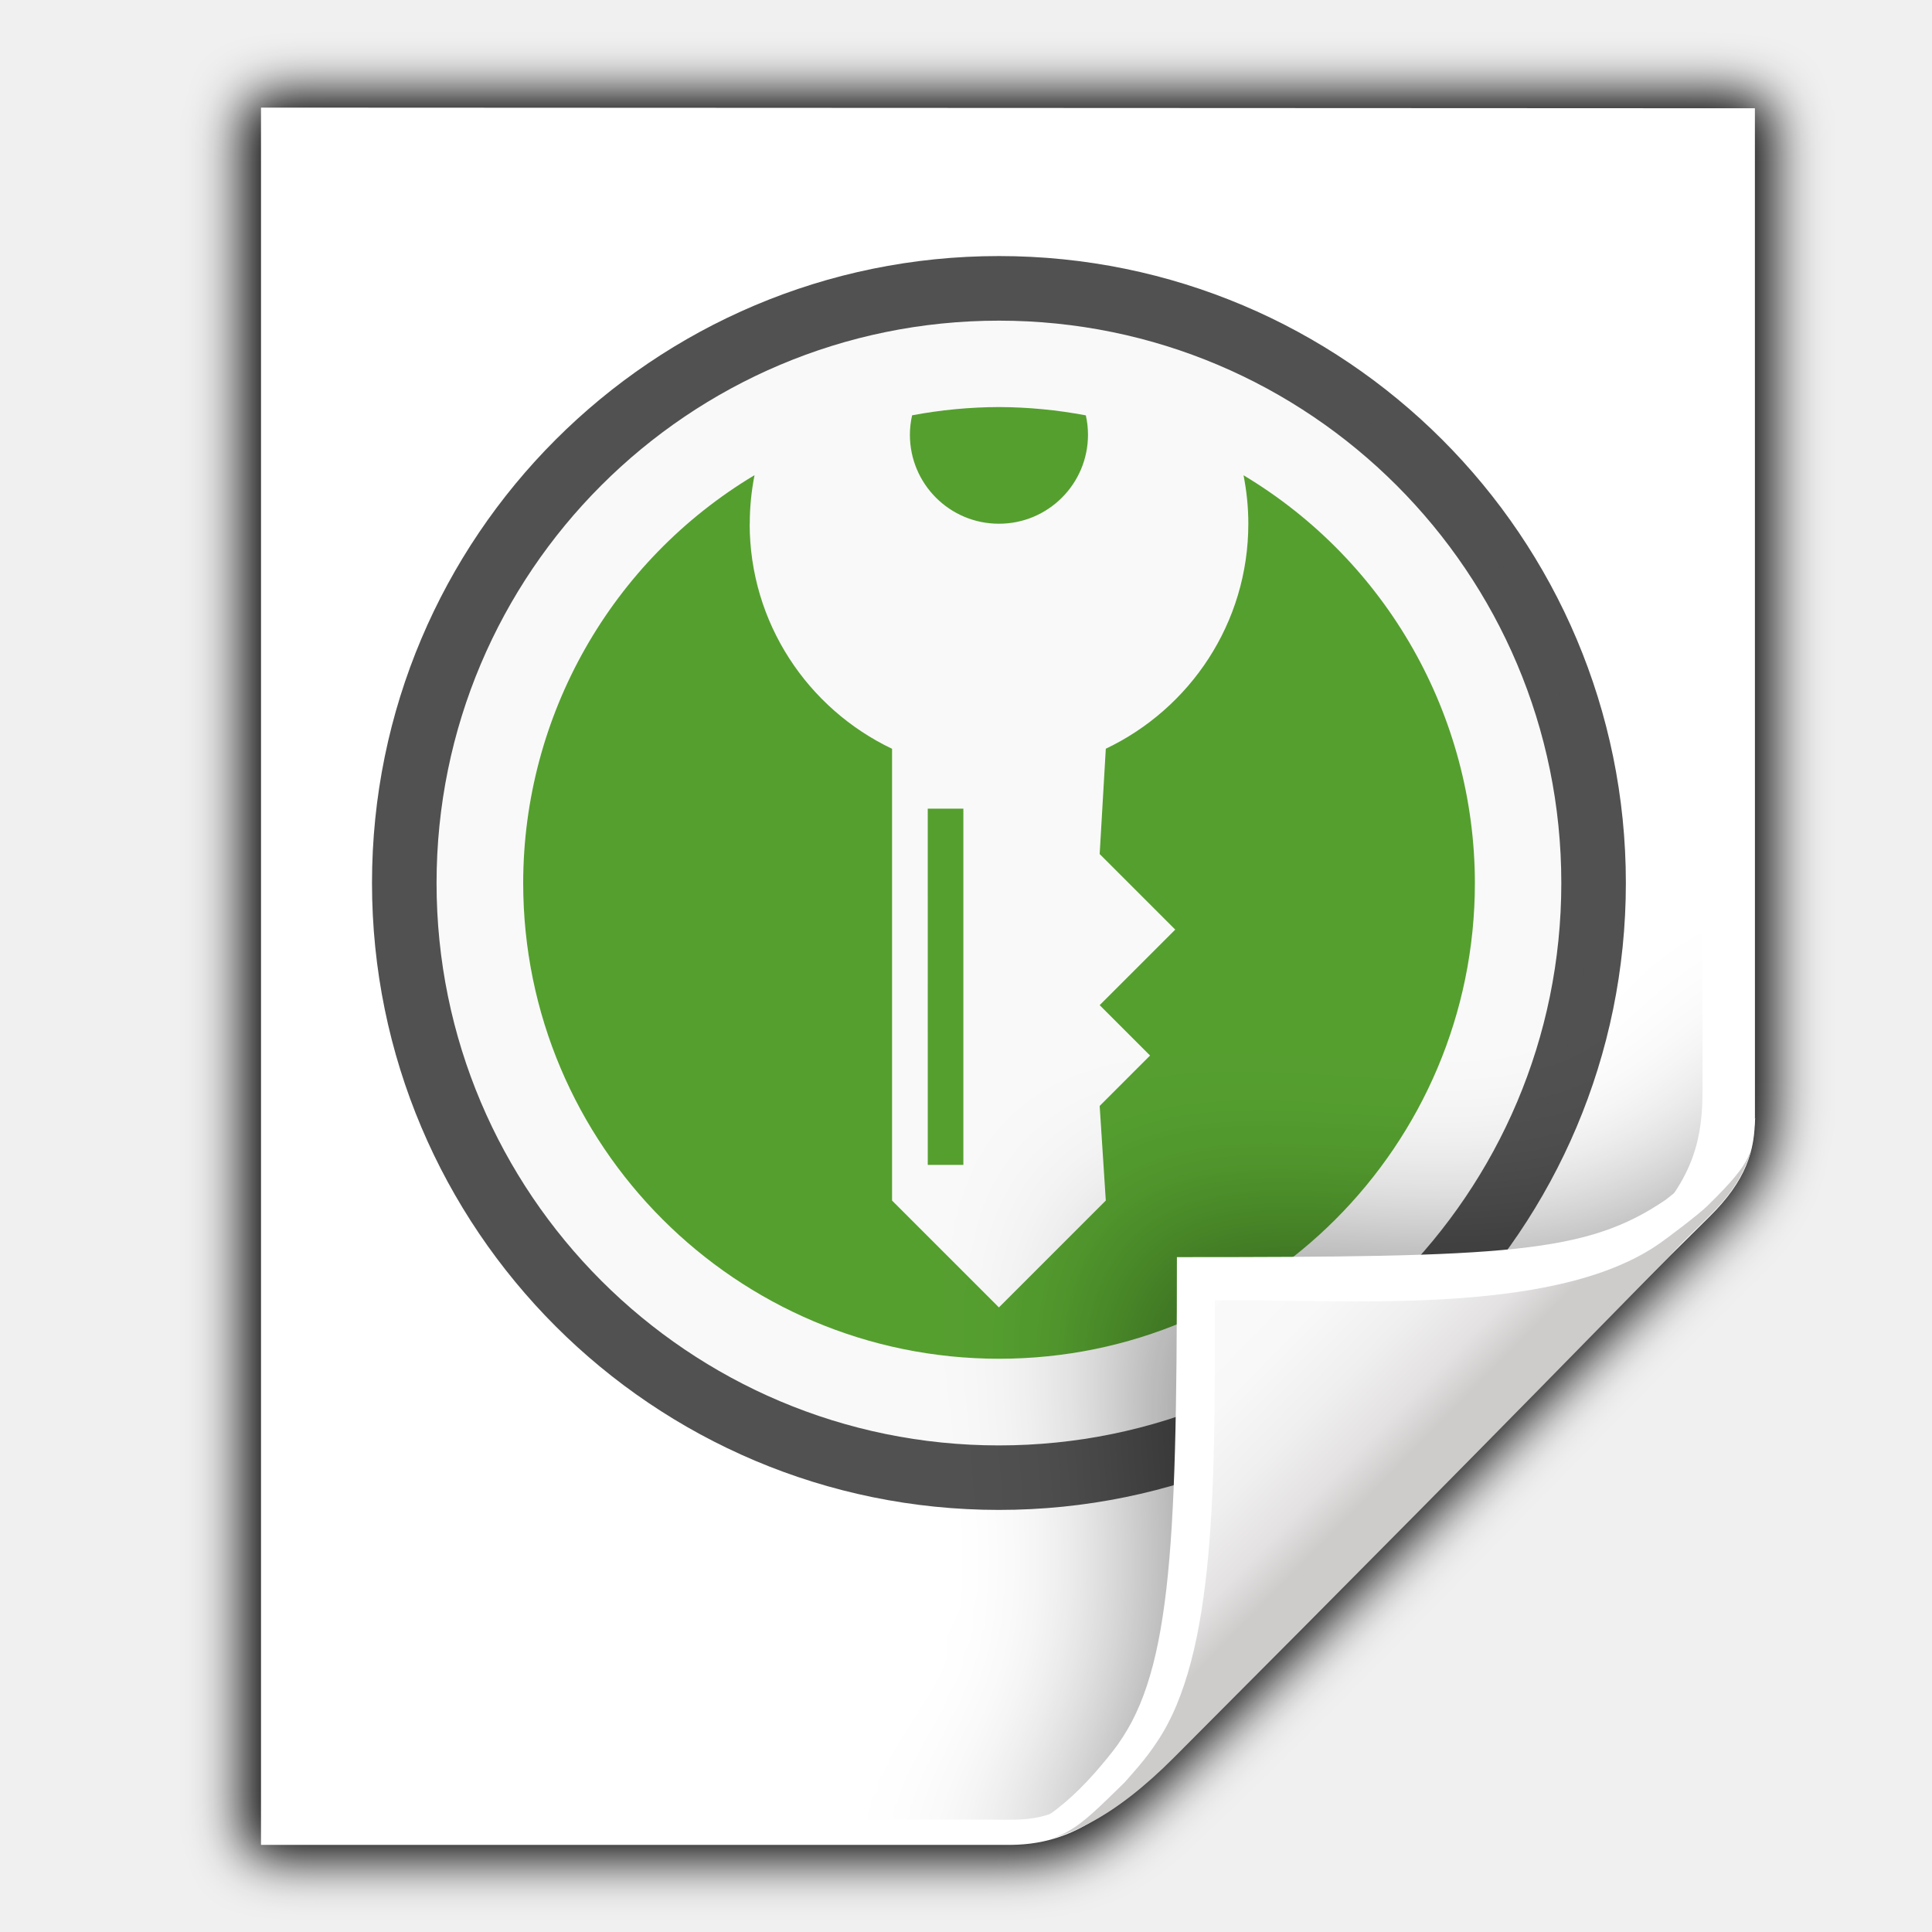
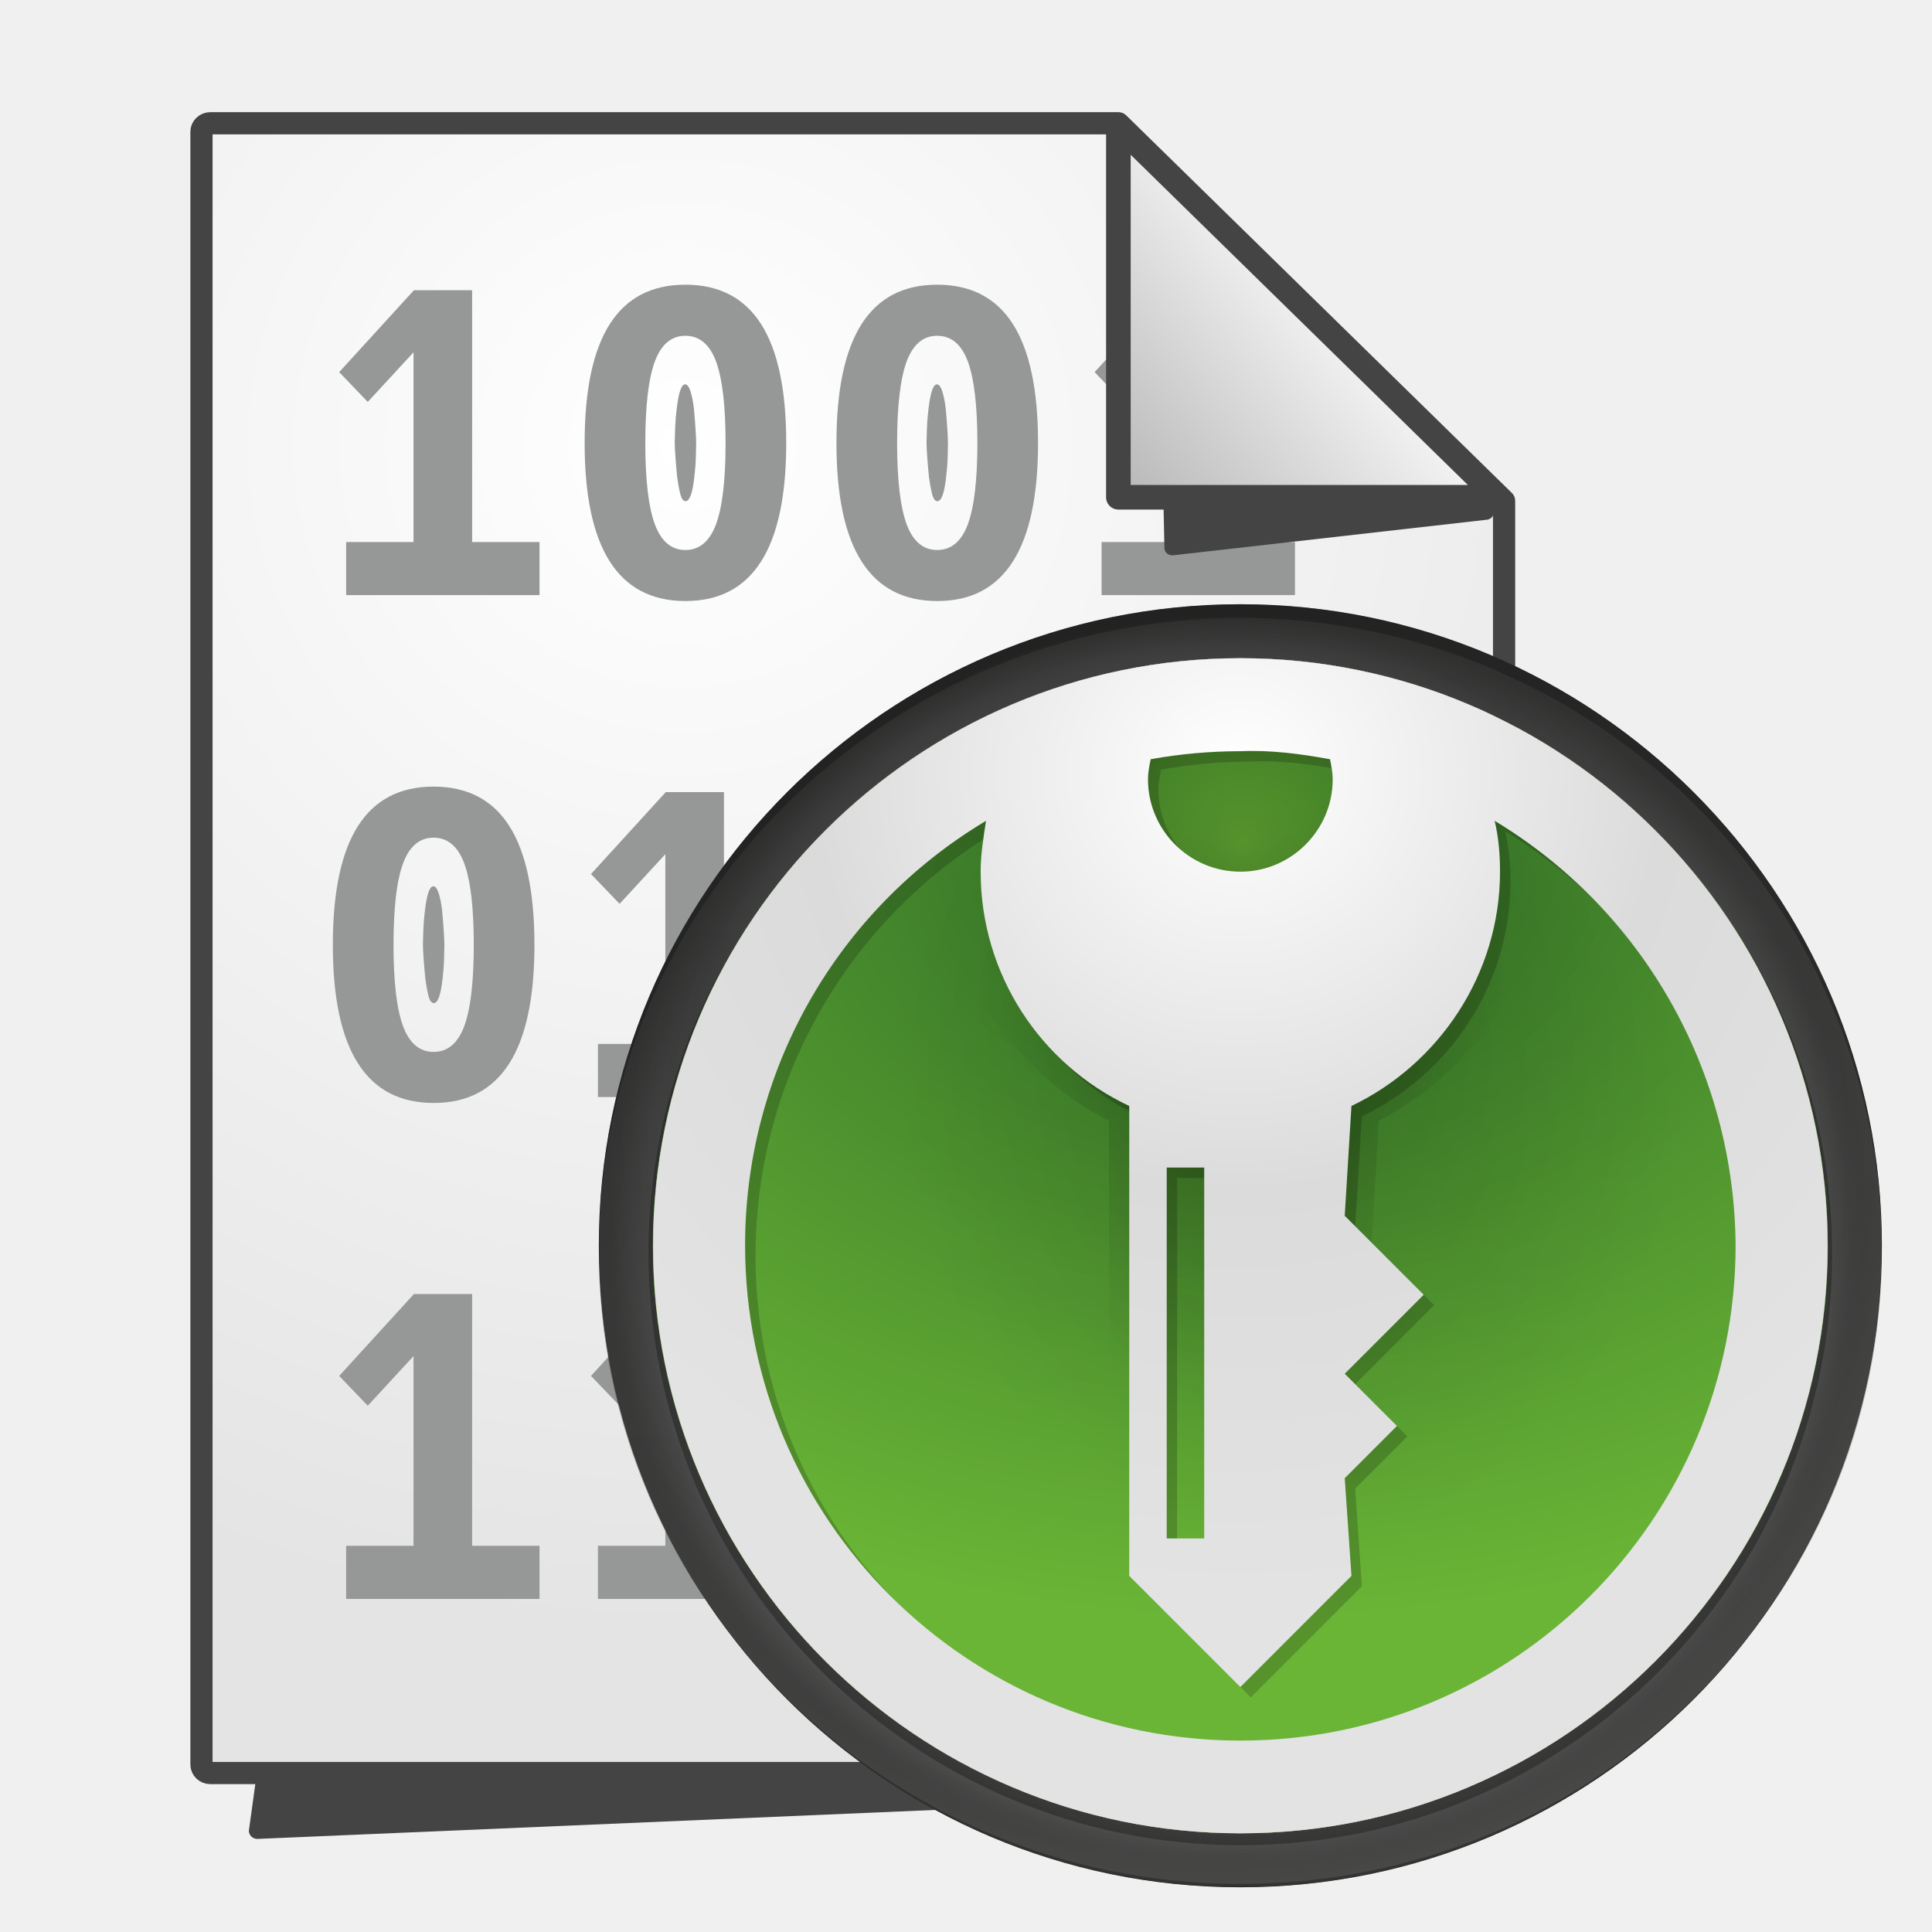
- <svg xmlns="http://www.w3.org/2000/svg" width="128" height="128" version="1.0">
+ <svg xmlns="http://www.w3.org/2000/svg" viewBox="0 0 128 128">
  <defs>
-     <linearGradient id="linearGradient3895-3" x1="82.16" x2="94.22" y1="90.38" y2="102.2" gradientTransform="matrix(1.409 0 0 1.411 -46.6 -46.23)" gradientUnits="userSpaceOnUse">
-       <stop stop-color="#fcfcfc" offset="0" />
-       <stop stop-color="#f8f8f8" offset=".523" />
-       <stop stop-color="#f0efef" offset=".723" />
-       <stop stop-color="#e3e1e1" offset=".89" />
-       <stop stop-color="#cecbcb" offset="1" />
+     <radialGradient id="e" cx="45.245" cy="30.458" fx="45.245" fy="30.458" r="81.951" gradientTransform="translate(0 .2216) scale(1 .9616)" gradientUnits="userSpaceOnUse">
+       <stop offset="0" stop-color="#fff" />
+       <stop offset="1" stop-color="#e4e4e4" />
+     </radialGradient>
+     <linearGradient id="i" x1="90.155" y1="17.611" x2="71.147" y2="34.077" gradientUnits="userSpaceOnUse">
+       <stop offset="0" stop-color="#fff" />
+       <stop offset="1" stop-color="#adadad" />
    </linearGradient>
-     <clipPath id="clipPath6093-7">
-       <path d="m17 8 0.783 110h57.5c1.675 0 3.119 0.181 4.9-1.6 8.798-8.798 19.76-19.85 27.02-27.18 2.441-2.463 2.801-4.471 2.801-6.724v-74.5z" fill="#fff" />
-     </clipPath>
-     <filter id="filter4087" x="-.165" y="-.204" width="1.329" height="1.408">
-       <feGaussianBlur stdDeviation="4.223" />
-     </filter>
-     <filter id="filter3814" x="-.042" y="-.035" width="1.084" height="1.071">
-       <feGaussianBlur stdDeviation="1.795" />
-     </filter>
+     <clipPath id="m">
+       <path d="m43.268,82.534c0-21.464,17.454-38.926,38.908-38.926s38.908,17.462,38.908,38.926-17.454,38.926-38.908,38.926-38.908-17.463-38.908-38.926m-3.594,0c0,23.436,19.066,42.502,42.502,42.502s42.502-19.066,42.502-42.502-19.066-42.502-42.502-42.502-42.502,19.066-42.502,42.502" style="fill:none;" />
+     </clipPath>
+     <linearGradient id="n" x1="1.697" y1=".209" x2="2.674" y2=".209" gradientTransform="translate(63.9999 -112.0814) rotate(90) scale(87 -87)" gradientUnits="userSpaceOnUse">
+       <stop offset="0" stop-color="#414141" />
+       <stop offset=".206" stop-color="#3e3e3e" />
+       <stop offset="1" stop-color="#3a3a3a" />
+     </linearGradient>
+     <clipPath id="o">
+       <rect x="39.691" y="40.049" width="84.97" height="84.97" style="fill:none;" />
+     </clipPath>
+     <clipPath id="p">
+       <path d="m82.176,40.049c-23.427,0-42.485,19.058-42.485,42.485s19.058,42.485,42.485,42.485,42.485-19.058,42.485-42.485-19.058-42.485-42.485-42.485" style="fill:none;" />
+     </clipPath>
+     <radialGradient id="r" cx=".348" cy="-2.814" fx=".348" fy="-2.814" r=".977" gradientTransform="translate(61.2666 -71.6795) scale(52.3911 -52.1409)" gradientUnits="userSpaceOnUse">
+       <stop offset="0" stop-color="#000" />
+       <stop offset=".673" stop-color="#000" />
+       <stop offset="1" stop-color="#fff" />
+     </radialGradient>
+     <mask id="q" x="39.691" y="40.049" width="84.97" height="84.97" maskUnits="userSpaceOnUse">
+       <rect x="39.691" y="40.049" width="84.97" height="84.97" style="fill:url(#r);" />
+     </mask>
+     <radialGradient id="s" cx=".348" cy="-2.814" fx=".348" fy="-2.814" r=".977" gradientTransform="translate(61.2666 -71.6794) scale(52.3911 -52.1409)" gradientUnits="userSpaceOnUse">
+       <stop offset="0" stop-color="#fcfcfc" />
+       <stop offset=".673" stop-color="#fcfcfc" />
+       <stop offset="1" stop-color="#fcfcfc" />
+     </radialGradient>
+     <clipPath id="t">
+       <rect x="39.674" y="40.032" width="85.004" height="85.004" style="fill:none;" />
+     </clipPath>
+     <clipPath id="u">
+       <path d="m82.176,125.036c-23.436,0-42.502-19.066-42.502-42.502s19.066-42.502,42.502-42.502,42.502,19.066,42.502,42.502-19.066,42.502-42.502,42.502m0-81.427c-21.454,0-38.908,17.462-38.908,38.926s17.454,38.926,38.908,38.926,38.908-17.462,38.908-38.926-17.454-38.926-38.908-38.926" style="fill:none;" />
+     </clipPath>
+     <radialGradient id="w" cx=".417" cy="-3.379" fx=".417" fy="-3.379" r=".977" gradientTransform="translate(63.3765 -64.8113) scale(43.582 -43.3738)" gradientUnits="userSpaceOnUse">
+       <stop offset="0" stop-color="#000" />
+       <stop offset=".109" stop-color="#000" />
+       <stop offset=".886" stop-color="#000" />
+       <stop offset=".892" stop-color="#1e1e1e" />
+       <stop offset=".907" stop-color="#585858" />
+       <stop offset=".922" stop-color="#8b8b8b" />
+       <stop offset=".936" stop-color="#b5b5b5" />
+       <stop offset=".95" stop-color="#d5d5d5" />
+       <stop offset=".964" stop-color="#ececec" />
+       <stop offset=".976" stop-color="#fafafa" />
+       <stop offset=".987" stop-color="#fff" />
+       <stop offset="1" stop-color="#fff" />
+     </radialGradient>
+     <mask id="v" x="39.674" y="40.032" width="85.004" height="85.004" maskUnits="userSpaceOnUse">
+       <rect x="39.674" y="40.032" width="85.004" height="85.004" style="fill:url(#w);" />
+     </mask>
+     <radialGradient id="x" cx=".417" cy="-3.379" fx=".417" fy="-3.379" r=".977" gradientTransform="translate(63.3765 -64.8113) scale(43.582 -43.3738)" gradientUnits="userSpaceOnUse">
+       <stop offset="0" stop-color="#0f0f0d" />
+       <stop offset=".109" stop-color="#0f0f0d" />
+       <stop offset=".886" stop-color="#414141" />
+       <stop offset=".897" stop-color="#373736" />
+       <stop offset=".93" stop-color="#21211f" />
+       <stop offset=".961" stop-color="#131311" />
+       <stop offset=".987" stop-color="#0f0f0d" />
+       <stop offset="1" stop-color="#0f0f0d" />
+     </radialGradient>
+     <clipPath id="y">
+       <rect x="42.968" y="43.836" width="78.416" height="78.417" style="fill:none;" />
+     </clipPath>
+     <clipPath id="z">
+       <rect x="39.674" y="40.032" width="85.004" height="85.004" style="fill:none;" />
+     </clipPath>
+     <clipPath id="aa">
+       <path d="m43.25,82.534c0,21.464,17.462,38.926,38.926,38.926s38.926-17.462,38.926-38.926-17.462-38.926-38.926-38.926-38.926,17.462-38.926,38.926" style="fill:none;" />
+     </clipPath>
+     <radialGradient id="ab" cx=".257" cy="-2.825" fx=".257" fy="-2.825" r=".977" gradientTransform="translate(64.829 -90.8183) scale(70.7693 -52.0906)" gradientUnits="userSpaceOnUse">
+       <stop offset="0" stop-color="#2e6b26" />
+       <stop offset="1" stop-color="#6ab536" />
+     </radialGradient>
+     <clipPath id="ac">
+       <rect x="43.25" y="43.608" width="77.852" height="77.852" style="fill:none;" />
+     </clipPath>
+     <clipPath id="ad">
+       <path d="m82.176,43.608c-21.464,0-38.926,17.462-38.926,38.926s17.462,38.926,38.926,38.926,38.926-17.462,38.926-38.926-17.462-38.926-38.926-38.926" style="fill:none;" />
+     </clipPath>
+     <radialGradient id="ae" cx=".483" cy="-3.193" fx=".483" fy="-3.193" r=".977" gradientTransform="translate(67.594 -76.9273) scale(37.4438 -45.9916)" gradientUnits="userSpaceOnUse">
+       <stop offset="0" stop-color="#000" />
+       <stop offset=".719" stop-color="#fff" />
+       <stop offset="1" stop-color="#fff" />
+     </radialGradient>
+     <clipPath id="af">
+       <rect x="70.581" y="46.844" width="23.189" height="23.189" style="fill:none;" />
+     </clipPath>
+     <clipPath id="ag">
+       <path d="m82.176,46.844c-6.393,0-11.595,5.202-11.595,11.595s5.202,11.595,11.595,11.595,11.595-5.201,11.595-11.595-5.202-11.595-11.595-11.595" style="fill:none;" />
+     </clipPath>
+     <radialGradient id="ah" cx="1.099" cy="-8.944" fx="1.099" fy="-8.944" r=".977" gradientTransform="translate(64.1957 -91.2625) scale(16.532 -16.453)" gradientUnits="userSpaceOnUse">
+       <stop offset="0" stop-color="#6ab536" />
+       <stop offset="1" stop-color="#2e6b26" />
+     </radialGradient>
+     <clipPath id="ai">
+       <rect x="61.521" y="43.959" width="41.776" height="72.464" style="fill:none;" />
+     </clipPath>
+     <clipPath id="aj">
+       <path d="m61.952,49.29c-.002.013-.004.026-.006.039-.051.01-.051-.002.006-.039m29.394,24.984l-.538,9.619,6.353,6.92-6.353,6.92,4.199,4.575-4.199,4.575.538,9.54h-17.873v-42.149c-7.106-3.637-11.951-11.495-11.951-20.527,0-1.512.212-2.909.425-4.418.771-.145,13.237-5.37,13.237-5.37-.104.565,14.555.565,14.452,0,0,0,12.044,5.182,13.252,5.436.306,1.484.41,2.863.41,4.352,0,9.032-4.953,16.89-11.951,20.527m11.52-24.984c.008.035.014.07.021.105.133.028.137-.002-.021-.105" style="fill:none;" />
+     </clipPath>
+     <radialGradient id="al" cx=".785" cy="-3.822" fx=".785" fy="-3.822" r=".977" gradientTransform="translate(64.1787 -81.7712) scale(23.1531 -38.4417)" gradientUnits="userSpaceOnUse">
+       <stop offset="0" stop-color="#fff" />
+       <stop offset=".209" stop-color="#bebebe" />
+       <stop offset=".692" stop-color="#1e1e1e" />
+       <stop offset=".781" stop-color="#000" />
+       <stop offset="1" stop-color="#000" />
+     </radialGradient>
+     <mask id="ak" x="61.521" y="43.959" width="41.776" height="72.464" maskUnits="userSpaceOnUse">
+       <rect x="61.521" y="43.959" width="41.776" height="72.464" style="fill:url(#al);" />
+     </mask>
+     <radialGradient id="am" cx=".785" cy="-3.822" fx=".785" fy="-3.822" r=".977" gradientTransform="translate(64.1787 -81.7712) scale(23.1531 -38.4417)" gradientUnits="userSpaceOnUse">
+       <stop offset="0" stop-color="#000" />
+       <stop offset=".627" stop-color="#3e3e3e" />
+       <stop offset=".781" stop-color="#4f4f4f" />
+       <stop offset="1" stop-color="#4f4f4f" />
+     </radialGradient>
+     <clipPath id="an">
+       <rect x="49.206" y="49.722" width="59.683" height="62.736" style="fill:none;" />
+     </clipPath>
+     <clipPath id="ao">
+       <path d="m77.298,77.354h2.484v24.57h-2.484v-24.57Zm12.239,27.054l-.445-6.475,3.46-3.46-3.46-3.459,5.233-5.234-5.233-5.233.445-7.273c5.764-2.749,9.843-8.693,9.843-15.523,0-1.152-.088-2.217-.354-3.37,9.843,5.942,15.874,16.586,15.962,28.118,0,18.095-14.632,32.82-32.812,32.82-18.091,0-32.812-14.636-32.812-32.82,0-11.531,6.03-22.175,15.963-28.118-.178,1.153-.356,2.218-.356,3.37,0,6.831,3.991,12.774,9.845,15.523v31.134l7.36,7.362,7.361-7.362Zm-13.48-52.777c0-.443.089-.887.178-1.33,1.951-.356,3.99-.532,5.941-.532,2.04-.089,3.99.177,5.941.532.089.443.178.887.178,1.33,0,3.371-2.749,6.12-6.119,6.12s-6.119-2.749-6.119-6.12m-32.789,30.904c0,21.463,17.454,38.926,38.908,38.926s38.908-17.463,38.908-38.926-17.454-38.926-38.908-38.926-38.908,17.462-38.908,38.926" style="fill:none;" />
+     </clipPath>
+     <radialGradient id="ap" cx=".322" cy="-2.619" fx=".322" fy="-2.619" r=".977" gradientTransform="translate(63.8436 -96.2077) scale(56.5059 -56.236)" gradientUnits="userSpaceOnUse">
+       <stop offset="0" stop-color="#fff" />
+       <stop offset=".506" stop-color="#dbdbdb" />
+       <stop offset="1" stop-color="#e3e3e3" />
+       <stop offset="1" stop-color="#e3e3e3" />
+     </radialGradient>
  </defs>
-   <g transform="translate(5.682)">
-     <path transform="matrix(.9887 0 0 .9576 -.8614 2.941)" d="m13.09 3.5a1.028 1.028 0 0 0-0.125 0.031c-0.885 0.187-1.472 0.908-1.469 1.812v118.3a1.028 1.028 0 0 0 0 0.031c0.018 1.03 0.783 1.794 1.812 1.812a1.028 1.028 0 0 0 0.031 0h48.81c1.666 0 4.022 0.237 7.094-1.844a1.028 1.028 0 0 0 0.281-0.219c0.058-0.051 0.14-0.129 0.25-0.219 0.221-0.18 0.517-0.417 0.781-0.625s0.496-0.397 0.656-0.531c0.04-0.034 0.08-0.051 0.125-0.094 0.023-0.021 0.048-0.041 0.094-0.094 0.023-0.026 0.047-0.051 0.094-0.125 0.008-0.013 0.018-0.037 0.031-0.062 9.781-9.333 27.44-28.68 38.5-39.88 1.711-1.711 3.781-3.863 3.781-8.5v-67.97a1.028 1.028 0 0 0 0-0.031c-0.019-1.03-0.783-1.794-1.812-1.813a1.028 1.028 0 0 0-0.031 0h-98.56c-0.032-0.003-0.062 0.001-0.094 0-0.085-0.004-0.165-0.008-0.25 0z" filter="url(#filter3814)" />
-     <path d="m11.61 7.129v115.1h49.49c1.68 0 4.562-0.236 7.658-3.212 8.898-8.556 31.54-31.23 38.82-38.41 2.448-2.415 3.01-4.385 3.01-6.594l-3e-3 -66.84z" fill="#fff" stroke-width=".995" />
-     <g transform="matrix(.853 0 0 .853 17.85 15.85)">
-       <circle cx="50" cy="50" r="45.93" fill="#fff" fill-rule="evenodd" opacity=".871" stroke="#000" stroke-linecap="round" stroke-linejoin="round" stroke-opacity=".784" stroke-width="5.528" />
-       <circle cx="50" cy="50" r="42.32" fill="none" />
-       <path d="m50 6.324a43.68 43.68 0 0 0-43.68 43.68 43.68 43.68 0 0 0 43.68 43.68 43.68 43.68 0 0 0 43.68-43.68 43.68 43.68 0 0 0-43.68-43.68zm0 6.711c2.264 0.008 4.523 0.225 6.748 0.646 0.107 0.484 0.168 0.984 0.168 1.5 0 3.823-3.097 6.918-6.918 6.916-3.821 0.002-6.916-3.091-6.916-6.914 0-0.518 0.062-1.02 0.17-1.506 2.225-0.42 4.484-0.636 6.748-0.643zm-18.99 5.299c-0.24 1.219-0.371 2.474-0.371 3.764 0 7.72 4.528 14.37 11.06 17.48v35.09l8.299 8.299 8.301-8.301-0.477-7.35 3.914-3.912-3.914-3.912 5.871-5.867-5.871-5.871 0.477-8.178c6.538-3.111 11.07-9.759 11.07-17.48 0-1.287-0.133-2.541-0.373-3.758 11.13 6.668 17.95 18.68 17.97 31.66-5.4e-4 20.41-16.55 36.96-36.96 36.96-20.41-5.52e-4 -36.96-16.55-36.96-36.96 0.016-12.98 6.837-25 17.97-31.67zm13.46 25.9h2.768v27.67h-2.766l-2e-3 -27.66v-2e-3z" fill="#f9f9f9" fill-rule="evenodd" />
-       <path d="m56.75 13.68c0.107 0.484 0.168 0.985 0.168 1.501 0 3.823-3.097 6.918-6.918 6.916-3.821 0.002-6.916-3.091-6.916-6.914 0-0.518 0.063-1.021 0.171-1.507 2.225-0.42 4.483-0.635 6.748-0.642 2.264 0.008 4.523 0.225 6.748 0.646zm-26.11 8.417c0 7.72 4.528 14.37 11.06 17.48v35.09l8.299 8.299 8.301-8.301-0.476-7.35 3.913-3.913-3.913-3.913 5.87-5.868-5.87-5.87 0.476-8.179c6.538-3.111 11.07-9.758 11.07-17.48 0-1.287-0.133-2.542-0.372-3.759 11.13 6.668 17.95 18.68 17.97 31.66-5.4e-4 20.41-16.55 36.96-36.96 36.96-20.41-5.5e-4 -36.96-16.55-36.96-36.96 0.015-12.98 6.836-25 17.97-31.67-0.24 1.219-0.371 2.476-0.37 3.765zm13.83 22.13h2.768v27.67h-2.766l-2e-3 -27.66v-2e-3z" fill="#559f2f" />
-     </g>
-     <g>
-       <path transform="matrix(1.359 0 0 1.362 -42.38 -40.16)" d="m113.9 82.5c0 4.465-7.963 7.458-10.95 7.881-6.395 0.906-15.3-0.844-21.09-0.763-0.081 5.781 3.398 20-0.067 25.11-1.684 2.482-3.884 8.072-6.794 8.072-2.091 1.534 3.488 11.21 6.735 8.32 9.502-8.461 46-30.2 54.22-39.44 2.04-2.294-17.07-11.97-22.05-9.178z" clip-path="url(#clipPath6093-7)" filter="url(#filter4087)" opacity=".45" />
-       <path d="m110.3 76.36c-3.48 2.947-3.566 2.769-7.024 5.117-7.115 4.832-21.76 3.809-29.81 3.922-0.113 8.062 0.72 21.53-4.106 28.65-2.439 3.493-3.765 8.085-7.819 8.085 3.228 0 6.671-1.795 10.56-5.696 12.45-12.48 20.53-20.65 32.62-33 2.673-2.952 4.503-3.874 5.579-7.081z" fill="url(#linearGradient3895-3)" />
-       <path d="m110.6 74.08c-3.528 3.323-3.784 3.755-5.939 5.418-5.257 3.57-10.46 3.79-32.37 3.79 0 19.76-0.44 27.92-4.259 32.75-2.273 2.875-4.713 5.226-8.422 6.069 5.061 0.356 5.882-0.784 9.202-4.002 0.472-0.542 1.416-1.55 2.157-2.695 3.941-5.817 3.838-17.29 3.838-29.26 8.052-0.113 22.2 1.162 29.32-3.67 0.648-0.44 2.732-2.021 3.312-2.589 3.225-3.159 2.899-3.518 3.166-5.804zm-50.99 48.02c-0.22 0.049-0.436 0.058-0.653 0.087 0.219-0.023 0.432-0.047 0.653-0.087z" fill="#fff" />
+   <g style="isolation:isolate;">
+     <g id="b">
+       <g id="c">
+         <rect width="128" height="128" style="fill:none;" />
+         <path id="d" d="m99.648,95.689l-77.71-10.351c-.311,0-.563.242-.563.541l-4.887,35.413c0,.299.252.541.563.541l81.447-3.482c.311,0,.563-.242.563-.541l1.151-21.579c0-.299-.252-.541-.563-.541Z" style="fill:#444;" />
+         <path id="f" d="m99.059,117.469H13.937c-.325,0-.589-.252-.589-.563V8.73c0-.311.264-.563.589-.563h60.16l25.552,25.016v83.723c0,.311-.264.563-.589.563Z" style="fill:url(#e); stroke:#444; stroke-linecap:round; stroke-linejoin:round; stroke-width:1.471px;" />
+         <g id="g">
+           <path d="m22.932,35.911h4.465v-12.57l-3.031,3.288-1.894-1.975,4.952-5.426h3.856v16.683h4.465v3.518h-12.813v-3.518Z" style="fill:#969797;" />
+           <path d="m45.419,39.821c-2.237,0-3.91-.875-5.02-2.625-1.11-1.741-1.665-4.357-1.665-7.848,0-3.509.555-6.133,1.665-7.875,1.11-1.741,2.778-2.611,5.006-2.611,2.237,0,3.91.87,5.02,2.611,1.11,1.741,1.665,4.366,1.665,7.875,0,6.981-2.224,10.472-6.671,10.472Zm-.014-3.382c.929,0,1.605-.564,2.03-1.692.424-1.145.636-2.945.636-5.398,0-2.462-.212-4.266-.636-5.412-.424-1.127-1.101-1.691-2.03-1.691-.92,0-1.592.564-2.016,1.691-.424,1.146-.636,2.95-.636,5.412,0,2.453.212,4.253.636,5.398.424,1.128,1.096,1.692,2.016,1.692Zm.014-3.234c-.154,0-.271-.165-.352-.494-.082-.329-.149-.697-.203-1.103-.036-.343-.072-.751-.108-1.225-.036-.473-.054-.836-.054-1.089,0-.171.009-.484.027-.94.018-.455.054-.89.108-1.306.126-1.055.311-1.583.555-1.583.135,0,.252.151.352.454.099.302.175.688.23,1.157.036.379.07.796.101,1.252.031.456.048.805.048,1.048,0,.154-.007.451-.02.893s-.048.884-.101,1.326c-.117,1.074-.311,1.61-.582,1.61Z" style="fill:#969797;" />
+           <path d="m62.102,39.821c-2.237,0-3.91-.875-5.02-2.625-1.11-1.741-1.665-4.357-1.665-7.848,0-3.509.555-6.133,1.665-7.875,1.11-1.741,2.778-2.611,5.006-2.611,2.237,0,3.911.87,5.02,2.611,1.11,1.741,1.665,4.366,1.665,7.875,0,6.981-2.224,10.472-6.671,10.472Zm-.014-3.382c.929,0,1.605-.564,2.03-1.692.424-1.145.636-2.945.636-5.398,0-2.462-.212-4.266-.636-5.412-.424-1.127-1.101-1.691-2.03-1.691-.92,0-1.592.564-2.016,1.691-.424,1.146-.636,2.95-.636,5.412,0,2.453.212,4.253.636,5.398.424,1.128,1.096,1.692,2.016,1.692Zm.014-3.234c-.154,0-.271-.165-.352-.494-.082-.329-.149-.697-.203-1.103-.036-.343-.072-.751-.108-1.225-.036-.473-.054-.836-.054-1.089,0-.171.009-.484.027-.94.018-.455.054-.89.108-1.306.126-1.055.311-1.583.555-1.583.135,0,.252.151.352.454.099.302.175.688.23,1.157.036.379.07.796.101,1.252.031.456.048.805.048,1.048,0,.154-.007.451-.02.893s-.048.884-.101,1.326c-.117,1.074-.311,1.61-.582,1.61Z" style="fill:#969797;" />
+           <path d="m72.981,35.911h4.465v-12.57l-3.031,3.288-1.894-1.975,4.953-5.426h3.856v16.683h4.466v3.518h-12.813v-3.518Z" style="fill:#969797;" />
+           <path d="m28.737,73.074c-2.237,0-3.91-.875-5.02-2.625-1.11-1.741-1.665-4.357-1.665-7.848,0-3.509.555-6.133,1.665-7.875,1.11-1.741,2.778-2.611,5.006-2.611,2.237,0,3.91.87,5.02,2.611,1.11,1.741,1.665,4.366,1.665,7.875,0,6.982-2.224,10.473-6.671,10.473Zm-.014-3.382c.929,0,1.605-.564,2.03-1.692.424-1.145.636-2.946.636-5.399,0-2.462-.212-4.266-.636-5.412-.424-1.127-1.101-1.691-2.03-1.691-.92,0-1.592.564-2.016,1.691-.424,1.146-.636,2.95-.636,5.412,0,2.453.212,4.254.636,5.399.424,1.127,1.096,1.692,2.016,1.692Zm.014-3.234c-.154,0-.271-.165-.352-.494-.082-.329-.149-.697-.203-1.103-.036-.343-.072-.751-.108-1.225-.036-.473-.054-.836-.054-1.089,0-.171.009-.484.027-.94.018-.455.054-.89.108-1.306.126-1.055.311-1.583.555-1.583.135,0,.252.151.352.454.099.302.175.688.23,1.157.036.379.07.796.101,1.252.031.456.048.805.048,1.048,0,.154-.007.451-.02.893s-.048.884-.101,1.326c-.117,1.074-.311,1.611-.582,1.611Z" style="fill:#969797;" />
+           <path d="m39.615,69.164h4.465v-12.57l-3.031,3.288-1.894-1.975,4.952-5.426h3.856v16.684h4.465v3.517h-12.813v-3.517Z" style="fill:#969797;" />
+           <path d="m62.102,73.074c-2.237,0-3.91-.875-5.02-2.625-1.11-1.741-1.665-4.357-1.665-7.848,0-3.509.555-6.133,1.665-7.875,1.11-1.741,2.778-2.611,5.006-2.611,2.237,0,3.911.87,5.02,2.611,1.11,1.741,1.665,4.366,1.665,7.875,0,6.982-2.224,10.473-6.671,10.473Zm-.014-3.382c.929,0,1.605-.564,2.03-1.692.424-1.145.636-2.946.636-5.399,0-2.462-.212-4.266-.636-5.412-.424-1.127-1.101-1.691-2.03-1.691-.92,0-1.592.564-2.016,1.691-.424,1.146-.636,2.95-.636,5.412,0,2.453.212,4.254.636,5.399.424,1.127,1.096,1.692,2.016,1.692Zm.014-3.234c-.154,0-.271-.165-.352-.494-.082-.329-.149-.697-.203-1.103-.036-.343-.072-.751-.108-1.225-.036-.473-.054-.836-.054-1.089,0-.171.009-.484.027-.94.018-.455.054-.89.108-1.306.126-1.055.311-1.583.555-1.583.135,0,.252.151.352.454.099.302.175.688.23,1.157.036.379.07.796.101,1.252.031.456.048.805.048,1.048,0,.154-.007.451-.02.893s-.048.884-.101,1.326c-.117,1.074-.311,1.611-.582,1.611Z" style="fill:#969797;" />
+           <path d="m72.981,69.164h4.465v-12.57l-3.031,3.288-1.894-1.975,4.953-5.426h3.856v16.684h4.466v3.517h-12.813v-3.517Z" style="fill:#969797;" />
+           <path d="m22.932,102.415h4.465v-12.569l-3.031,3.287-1.894-1.975,4.952-5.426h3.856v16.683h4.465v3.518h-12.813v-3.518Z" style="fill:#969797;" />
+           <path d="m39.615,102.415h4.465v-12.569l-3.031,3.287-1.894-1.975,4.952-5.426h3.856v16.683h4.465v3.518h-12.813v-3.518Z" style="fill:#969797;" />
+           <path d="m56.298,102.415h4.465v-12.569l-3.031,3.287-1.894-1.975,4.952-5.426h3.856v16.683h4.465v3.518h-12.813v-3.518Z" style="fill:#969797;" />
+           <path d="m78.786,106.326c-2.237,0-3.91-.876-5.02-2.626-1.11-1.741-1.665-4.356-1.665-7.847,0-3.509.555-6.133,1.665-7.874s2.777-2.611,5.006-2.611c2.237,0,3.911.87,5.021,2.611,1.108,1.741,1.663,4.365,1.663,7.874,0,6.982-2.224,10.473-6.671,10.473Zm-.014-3.383c.929,0,1.606-.563,2.03-1.691.424-1.146.635-2.946.635-5.399,0-2.463-.211-4.266-.635-5.412-.424-1.127-1.101-1.691-2.03-1.691-.92,0-1.592.563-2.017,1.691-.423,1.146-.635,2.95-.635,5.412,0,2.453.212,4.253.635,5.399.424,1.127,1.096,1.691,2.017,1.691Zm.014-3.234c-.154,0-.271-.164-.351-.493-.083-.329-.149-.697-.204-1.103-.037-.342-.072-.75-.109-1.224-.035-.474-.054-.837-.054-1.09,0-.171.009-.485.027-.94.019-.456.054-.89.109-1.305.126-1.055.311-1.583.555-1.583.136,0,.253.15.351.452.1.303.178.689.23,1.158.038.378.071.796.102,1.251.031.456.048.806.048,1.049,0,.154-.008.451-.021.893s-.048.884-.102,1.326c-.117,1.073-.309,1.609-.581,1.609Z" style="fill:#969797;" />
+         </g>
+         <path id="h" d="m98.513,34.432l-20.79,2.358c-.303.034-.572-.19-.578-.484l-.069-3.353c-.006-.276.223-.503.51-.507l20.859-.287c.288-.004.525.22.525.497v1.283c0,.252-.196.464-.457.494Z" style="fill:#444;" />
+         <polygon id="j" points="99.245 32.945 74.096 32.945 74.096 8.315 99.245 32.945" style="fill:url(#i); stroke:#444; stroke-linejoin:round; stroke-width:1.63px;" />
+       </g>
+       <g id="k">
+         <g id="l">
+           <g>
+             <g style="clip-path:url(#m);">
+               <rect x="39.674" y="40.032" width="85.004" height="85.004" style="fill:url(#n);" />
+             </g>
+             <g>
+               <g style="mix-blend-mode:lighten; opacity:.32;">
+                 <g style="clip-path:url(#o);">
+                   <g style="clip-path:url(#p);">
+                     <g style="mask:url(#q);">
+                       <rect x="39.691" y="40.049" width="84.97" height="84.97" style="fill:url(#s);" />
+                     </g>
+                   </g>
+                 </g>
+               </g>
+               <g style="opacity:.44;">
+                 <g style="clip-path:url(#t);">
+                   <g style="clip-path:url(#u);">
+                     <g style="mask:url(#v);">
+                       <rect x="39.674" y="40.032" width="85.004" height="85.004" style="fill:url(#x);" />
+                     </g>
+                   </g>
+                 </g>
+               </g>
+               <g style="opacity:.35;">
+                 <g style="clip-path:url(#y);">
+                   <path d="m82.176,43.836c-21.619,0-39.208,17.589-39.208,39.208s17.589,39.208,39.208,39.208,39.208-17.589,39.208-39.208-17.589-39.208-39.208-39.208" style="fill:#0f0f0d;" />
+                 </g>
+               </g>
+               <g style="opacity:.35;">
+                 <g style="clip-path:url(#z);">
+                   <path d="m82.176,125.036c-23.436,0-42.502-19.066-42.502-42.502s19.066-42.502,42.502-42.502,42.502,19.066,42.502,42.502-19.066,42.502-42.502,42.502m0-84.094c-23.436,0-42.502,18.812-42.502,41.936s19.066,41.937,42.502,41.937,42.502-18.813,42.502-41.937-19.066-41.936-42.502-41.936" style="fill:#0f0f0d;" />
+                 </g>
+               </g>
+             </g>
+             <g style="clip-path:url(#aa);">
+               <rect x="43.25" y="43.608" width="77.852" height="77.852" style="fill:url(#ab);" />
+             </g>
+             <g>
+               <g style="mix-blend-mode:multiply; opacity:.13;">
+                 <g style="clip-path:url(#ac);">
+                   <g style="clip-path:url(#ad);">
+                     <rect x="43.25" y="43.608" width="77.852" height="77.852" style="fill:url(#ae);" />
+                   </g>
+                 </g>
+               </g>
+               <g style="mix-blend-mode:lighten;">
+                 <g style="clip-path:url(#af);">
+                   <g style="clip-path:url(#ag);">
+                     <rect x="70.581" y="46.844" width="23.189" height="23.189" style="fill:url(#ah);" />
+                   </g>
+                 </g>
+               </g>
+               <g style="mix-blend-mode:multiply; opacity:.3;">
+                 <g style="clip-path:url(#ai);">
+                   <g style="clip-path:url(#aj);">
+                     <g style="mask:url(#ak);">
+                       <rect x="61.521" y="43.959" width="41.776" height="72.464" style="fill:url(#am);" />
+                     </g>
+                   </g>
+                 </g>
+               </g>
+               <g style="mix-blend-mode:multiply; opacity:.2;">
+                 <g style="clip-path:url(#an);">
+                   <path d="m61.336,107.959c-6.908-6.007-11.281-14.863-11.281-24.772,0-11.531,6.03-22.175,15.963-28.119-.178,1.153-.355,2.218-.355,3.371,0,6.83,3.99,12.773,9.844,15.522v31.134l7.36,7.362,7.361-7.362-.444-6.475,3.459-3.46-3.459-3.459,5.232-5.233-5.232-5.234.444-7.273c5.764-2.749,9.844-8.693,9.844-15.522,0-1.153-.089-2.218-.355-3.371,3.603,2.176,6.694,4.984,9.172,8.234-5.991-8.228-15.724-13.58-26.714-13.58-18.208,0-32.97,14.69-32.97,32.812,0,10.254,4.727,19.408,12.13,25.425m19.137-5.347h-2.483v-24.57h2.483v24.57Zm-3.548-51.623c1.951-.355,3.99-.532,5.941-.532,2.04-.089,3.991.178,5.942.532.088.444.177.887.177,1.331,0,3.371-2.749,6.12-6.119,6.12s-6.119-2.749-6.119-6.12c0-.444.089-.887.178-1.331" style="fill:#0f0f0d;" />
+                 </g>
+               </g>
+             </g>
+             <g style="clip-path:url(#ao);">
+               <rect x="43.268" y="43.608" width="77.816" height="77.852" style="fill:url(#ap);" />
+             </g>
+           </g>
+         </g>
+       </g>
    </g>
  </g>
</svg>
